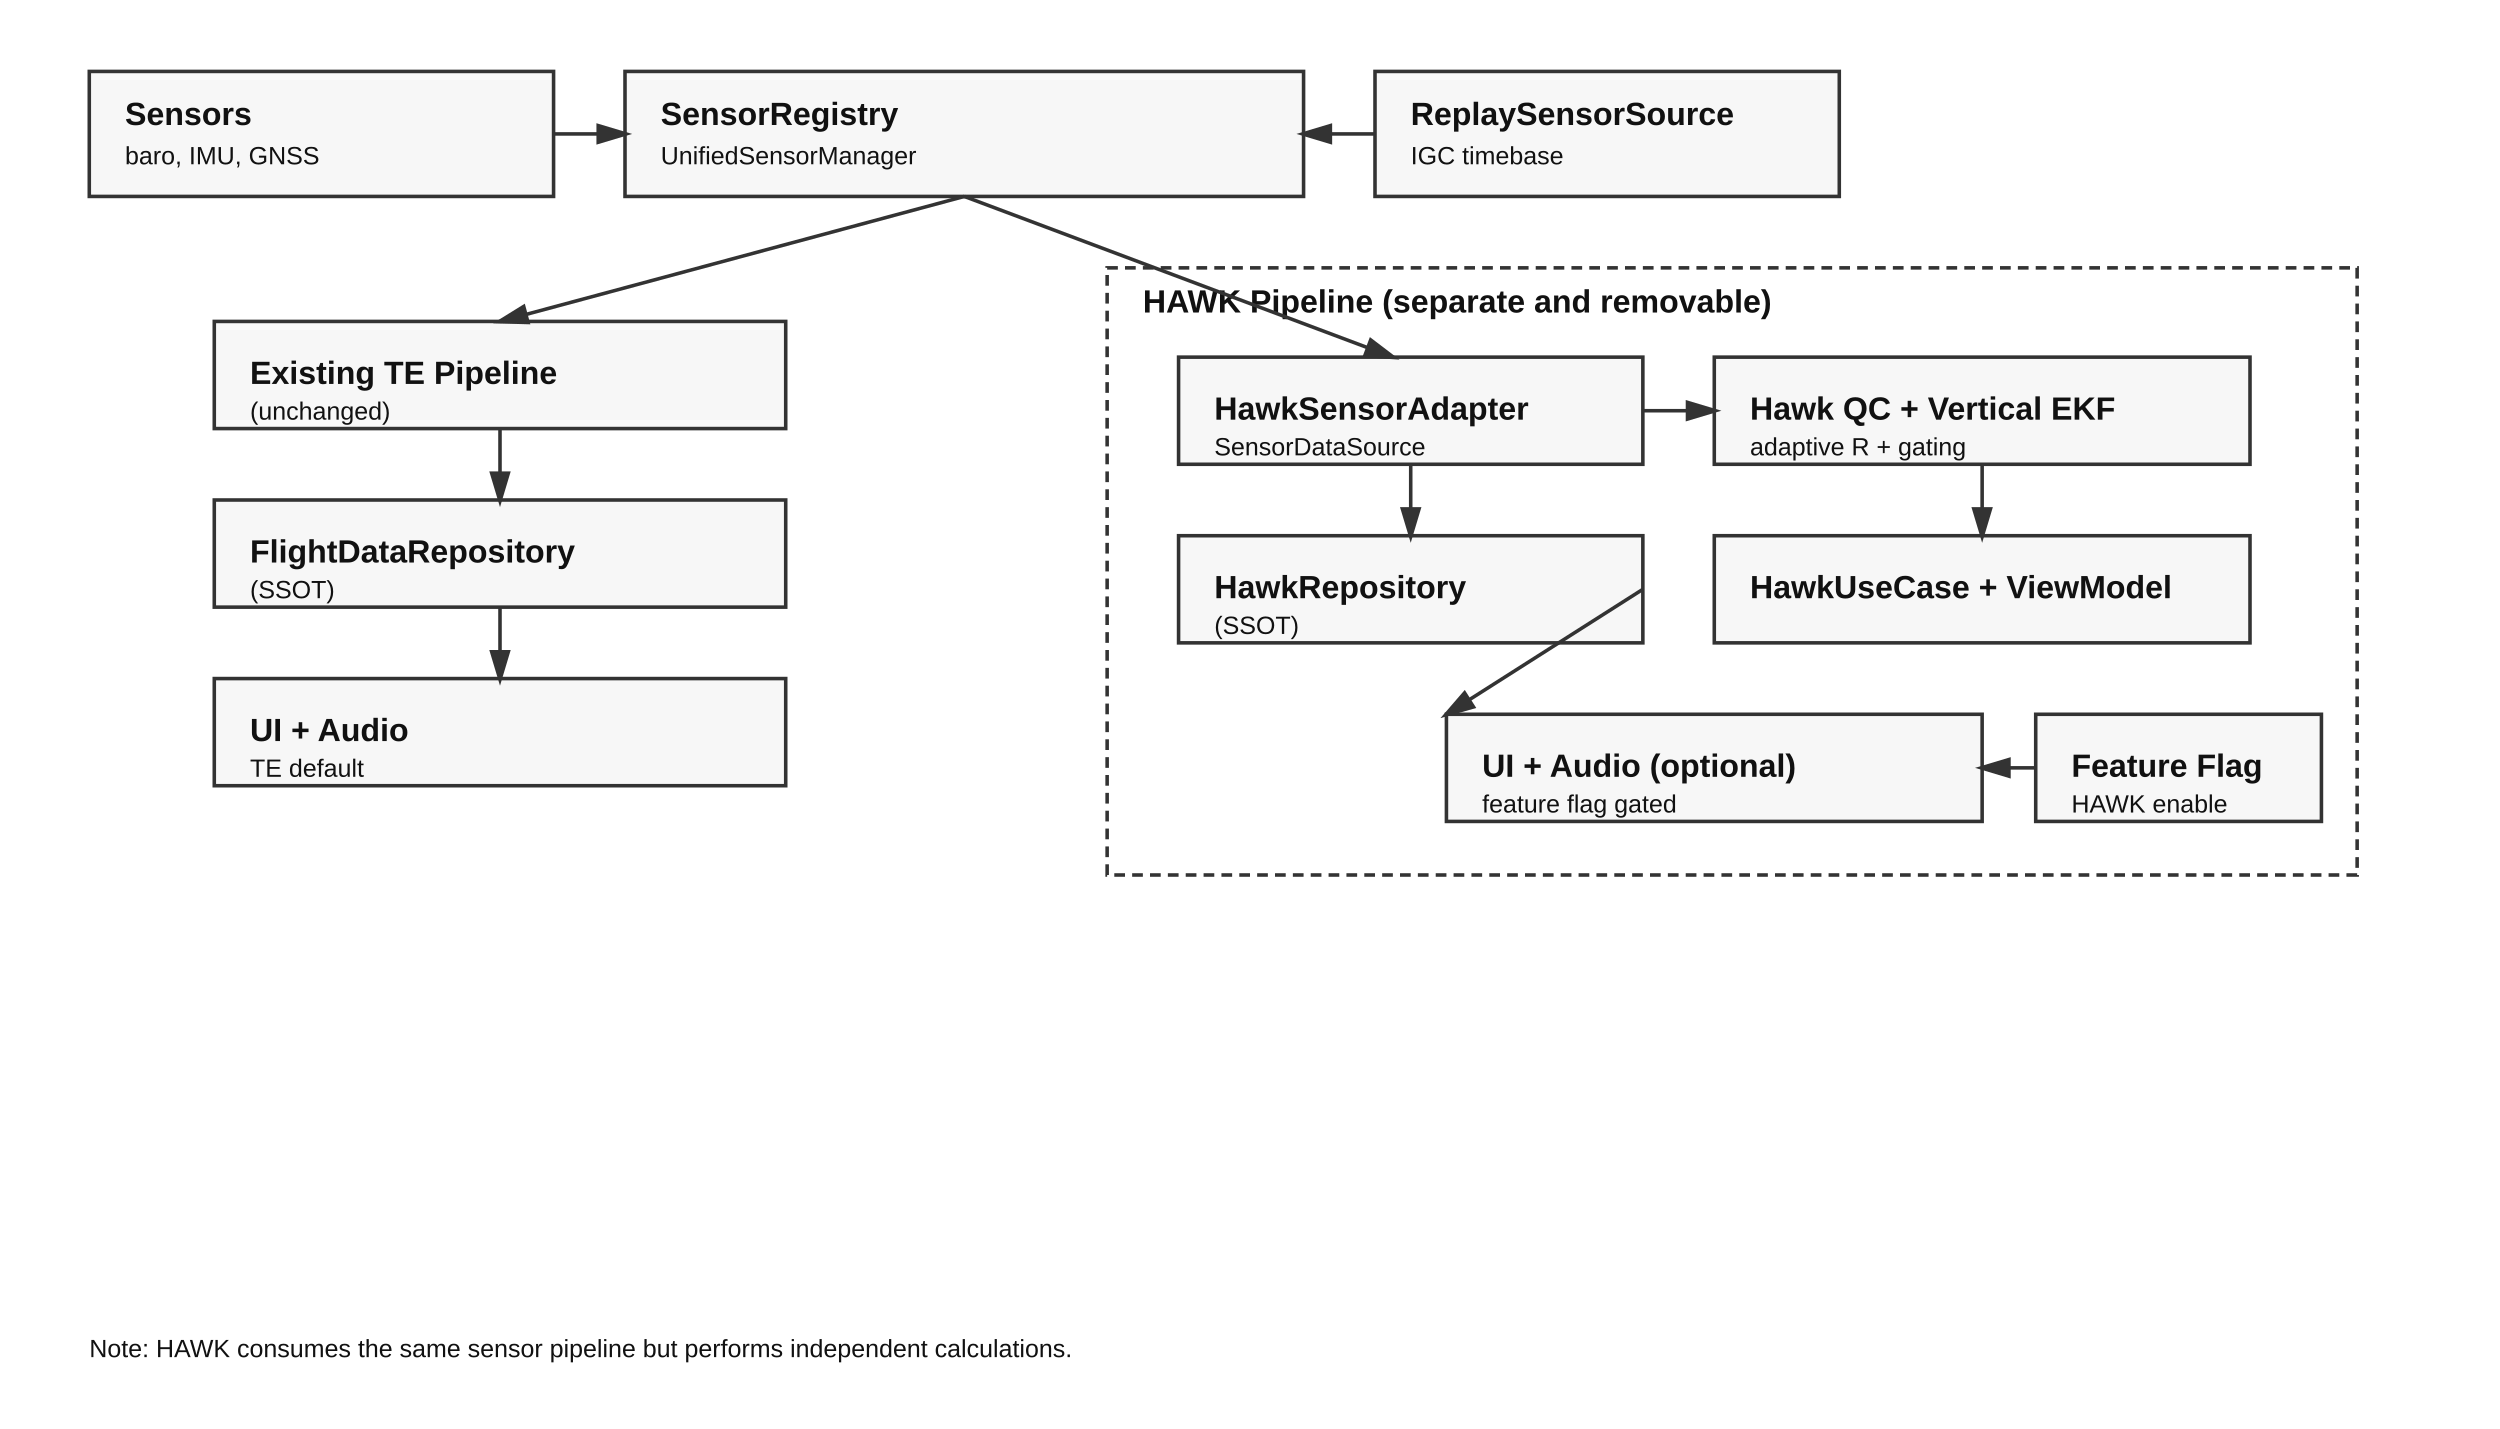
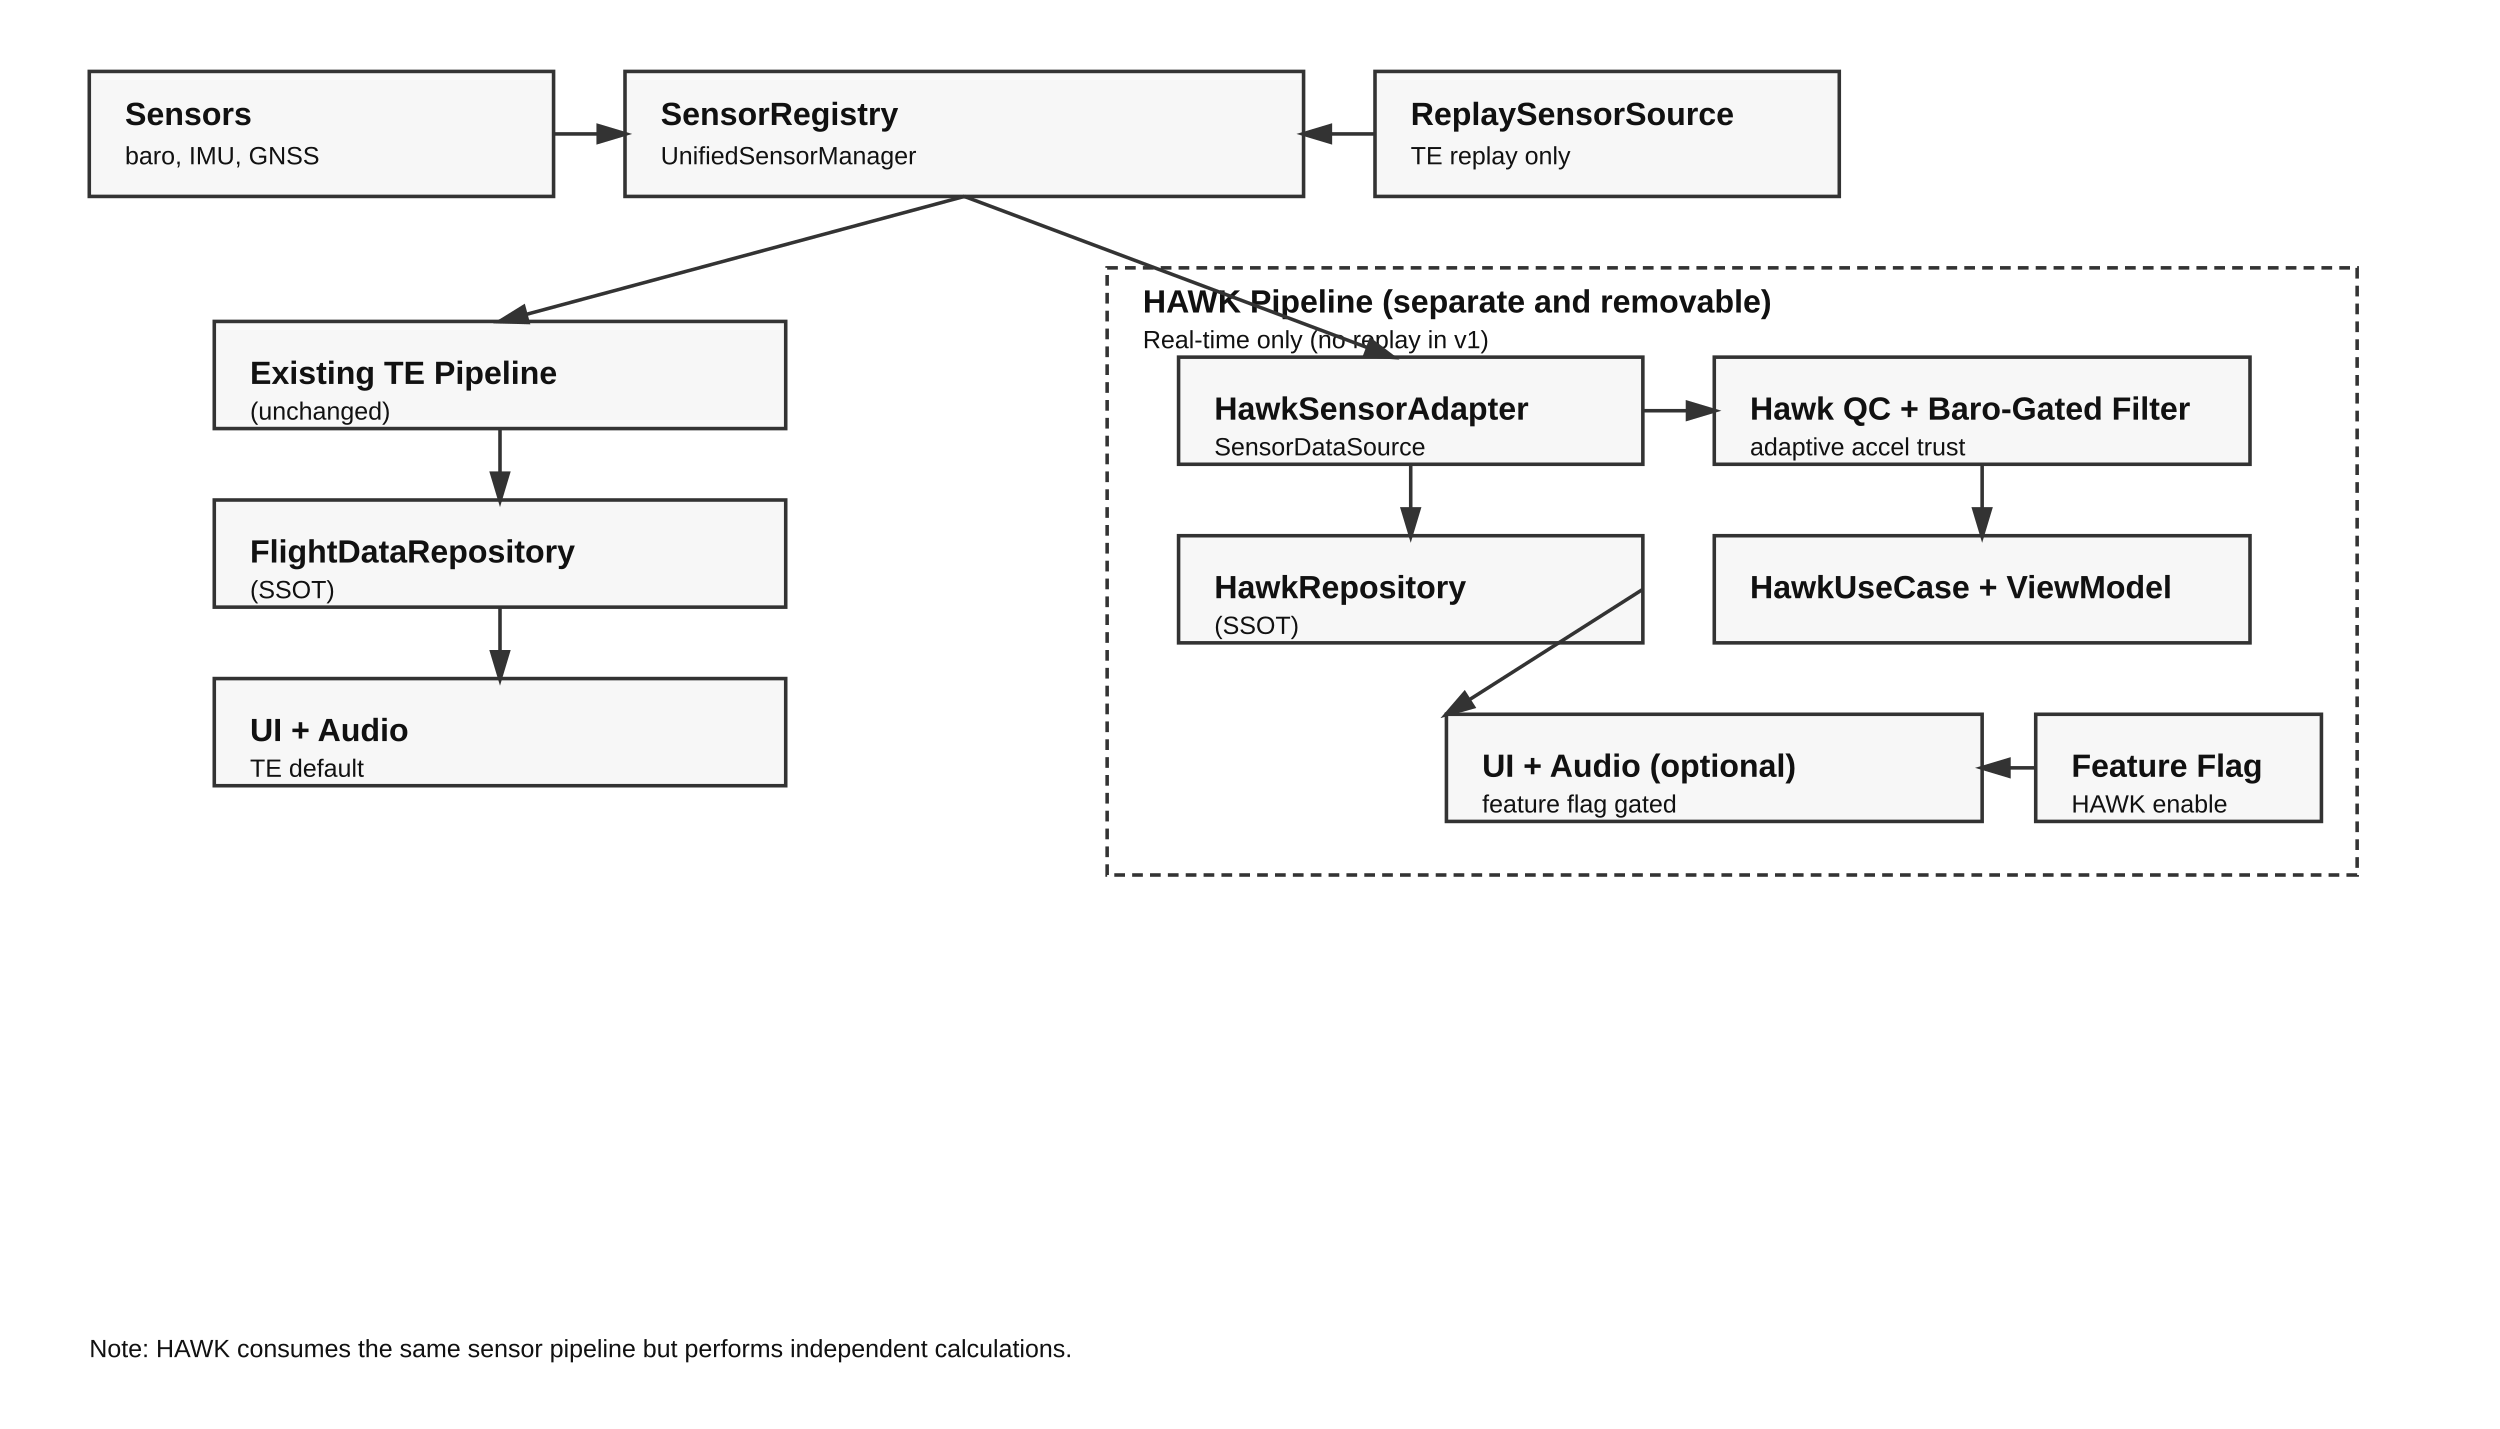
<svg xmlns="http://www.w3.org/2000/svg" width="1400" height="800" viewBox="0 0 1400 800">
  <defs>
    <marker id="arrow" markerWidth="10" markerHeight="10" refX="8" refY="3" orient="auto">
      <path d="M0,0 L10,3 L0,6 Z" fill="#333333" />
    </marker>
    <style>
      .box { fill: #f7f7f7; stroke: #333333; stroke-width: 2; }
      .dashed { fill: none; stroke: #333333; stroke-width: 2; stroke-dasharray: 6 4; }
      .label { font-family: Arial, sans-serif; font-size: 16px; fill: #111111; }
      .small { font-size: 14px; }
      .title { font-size: 18px; font-weight: bold; }
      .line { stroke: #333333; stroke-width: 2; marker-end: url(#arrow); }
    </style>
  </defs>
  <rect class="box" x="50" y="40" width="260" height="70" />
  <text class="label title" x="70" y="70">Sensors</text>
  <text class="label small" x="70" y="92">baro, IMU, GNSS</text>
  <rect class="box" x="350" y="40" width="380" height="70" />
  <text class="label title" x="370" y="70">SensorRegistry</text>
  <text class="label small" x="370" y="92">UnifiedSensorManager</text>
  <rect class="box" x="770" y="40" width="260" height="70" />
  <text class="label title" x="790" y="70">ReplaySensorSource</text>
-   <text class="label small" x="790" y="92">IGC timebase</text>
+   <text class="label small" x="790" y="92">TE replay only</text>
  <line class="line" x1="310" y1="75" x2="350" y2="75" />
  <line class="line" x1="770" y1="75" x2="730" y2="75" />
  <rect class="box" x="120" y="180" width="320" height="60" />
  <text class="label title" x="140" y="215">Existing TE Pipeline</text>
  <text class="label small" x="140" y="235">(unchanged)</text>
  <rect class="box" x="120" y="280" width="320" height="60" />
  <text class="label title" x="140" y="315">FlightDataRepository</text>
  <text class="label small" x="140" y="335">(SSOT)</text>
  <rect class="box" x="120" y="380" width="320" height="60" />
  <text class="label title" x="140" y="415">UI + Audio</text>
  <text class="label small" x="140" y="435">TE default</text>
  <line class="line" x1="540" y1="110" x2="280" y2="180" />
  <line class="line" x1="280" y1="240" x2="280" y2="280" />
  <line class="line" x1="280" y1="340" x2="280" y2="380" />
  <rect class="dashed" x="620" y="150" width="700" height="340" />
  <text class="label title" x="640" y="175">HAWK Pipeline (separate and removable)</text>
+   <text class="label small" x="640" y="195">Real-time only (no replay in v1)</text>
  <rect class="box" x="660" y="200" width="260" height="60" />
  <text class="label title" x="680" y="235">HawkSensorAdapter</text>
  <text class="label small" x="680" y="255">SensorDataSource</text>
  <rect class="box" x="960" y="200" width="300" height="60" />
-   <text class="label title" x="980" y="235">Hawk QC + Vertical EKF</text>
-   <text class="label small" x="980" y="255">adaptive R + gating</text>
+   <text class="label title" x="980" y="235">Hawk QC + Baro-Gated Filter</text>
+   <text class="label small" x="980" y="255">adaptive accel trust</text>
  <rect class="box" x="660" y="300" width="260" height="60" />
  <text class="label title" x="680" y="335">HawkRepository</text>
  <text class="label small" x="680" y="355">(SSOT)</text>
  <rect class="box" x="960" y="300" width="300" height="60" />
  <text class="label title" x="980" y="335">HawkUseCase + ViewModel</text>
  <rect class="box" x="810" y="400" width="300" height="60" />
  <text class="label title" x="830" y="435">UI + Audio (optional)</text>
  <text class="label small" x="830" y="455">feature flag gated</text>
  <line class="line" x1="540" y1="110" x2="780" y2="200" />
  <line class="line" x1="920" y1="230" x2="960" y2="230" />
  <line class="line" x1="790" y1="260" x2="790" y2="300" />
  <line class="line" x1="1110" y1="260" x2="1110" y2="300" />
  <line class="line" x1="920" y1="330" x2="810" y2="400" />
  <rect class="box" x="1140" y="400" width="160" height="60" />
  <text class="label title" x="1160" y="435">Feature Flag</text>
  <text class="label small" x="1160" y="455">HAWK enable</text>
  <line class="line" x1="1140" y1="430" x2="1110" y2="430" />
  <text class="label small" x="50" y="760">
    Note: HAWK consumes the same sensor pipeline but performs independent calculations.
  </text>
</svg>
